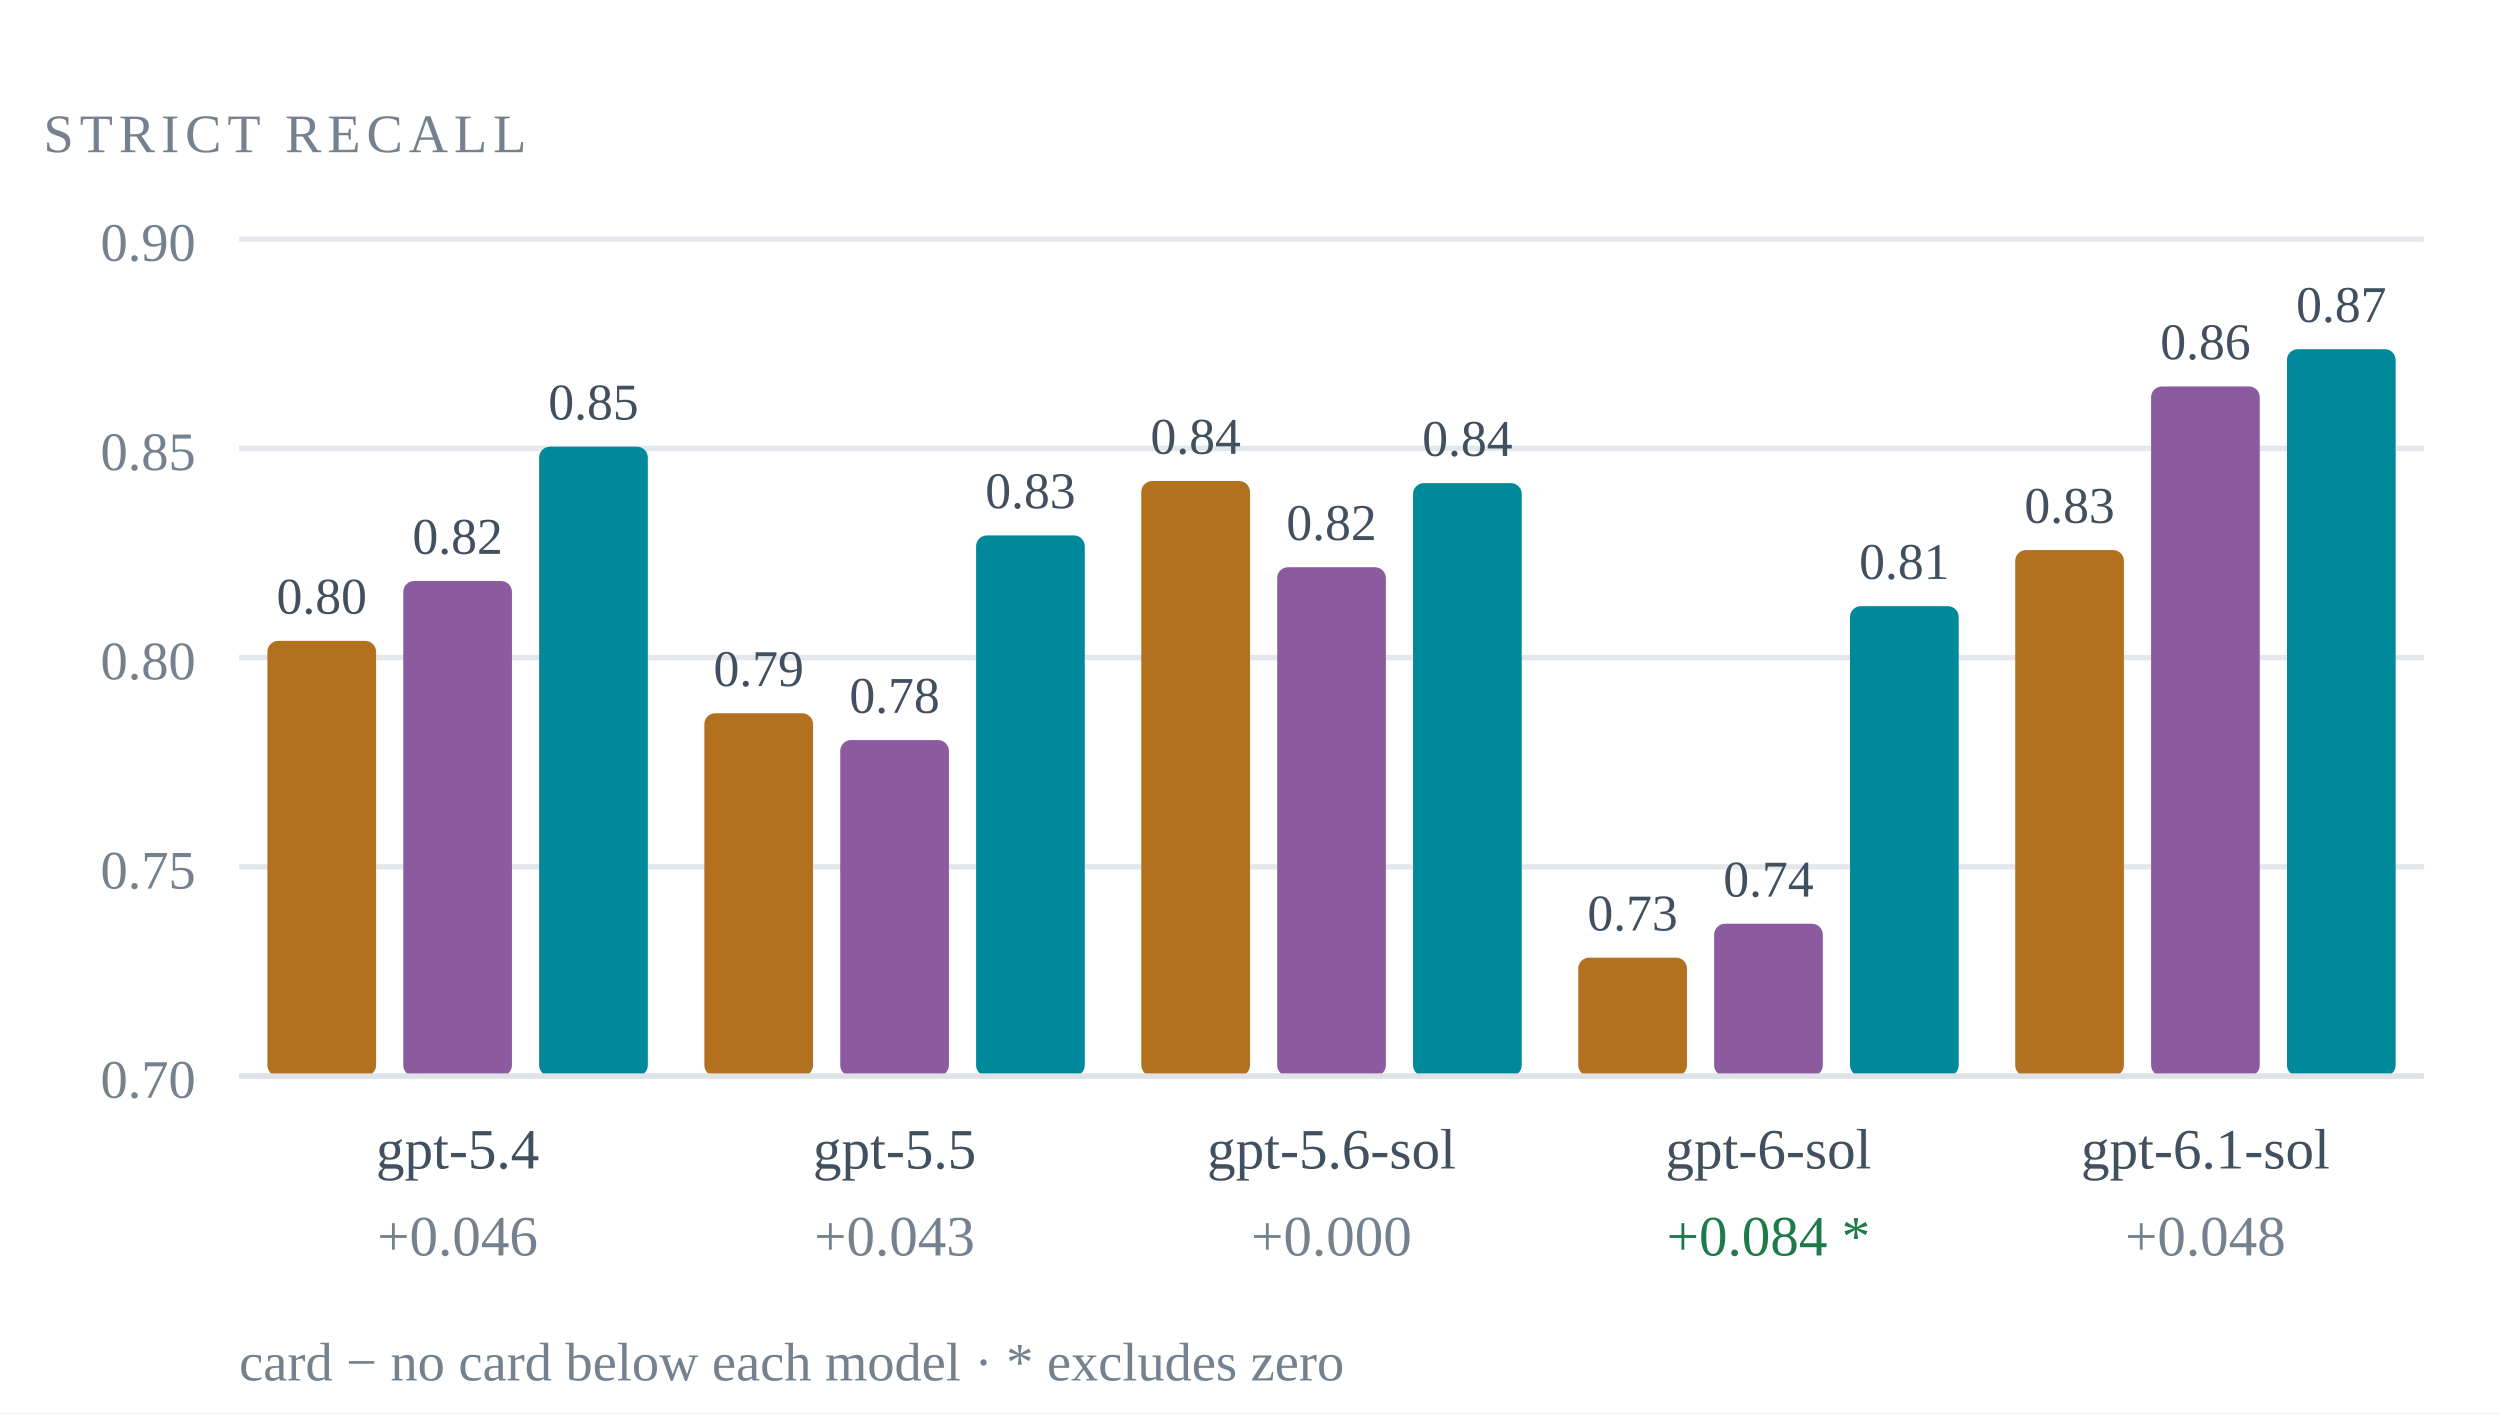
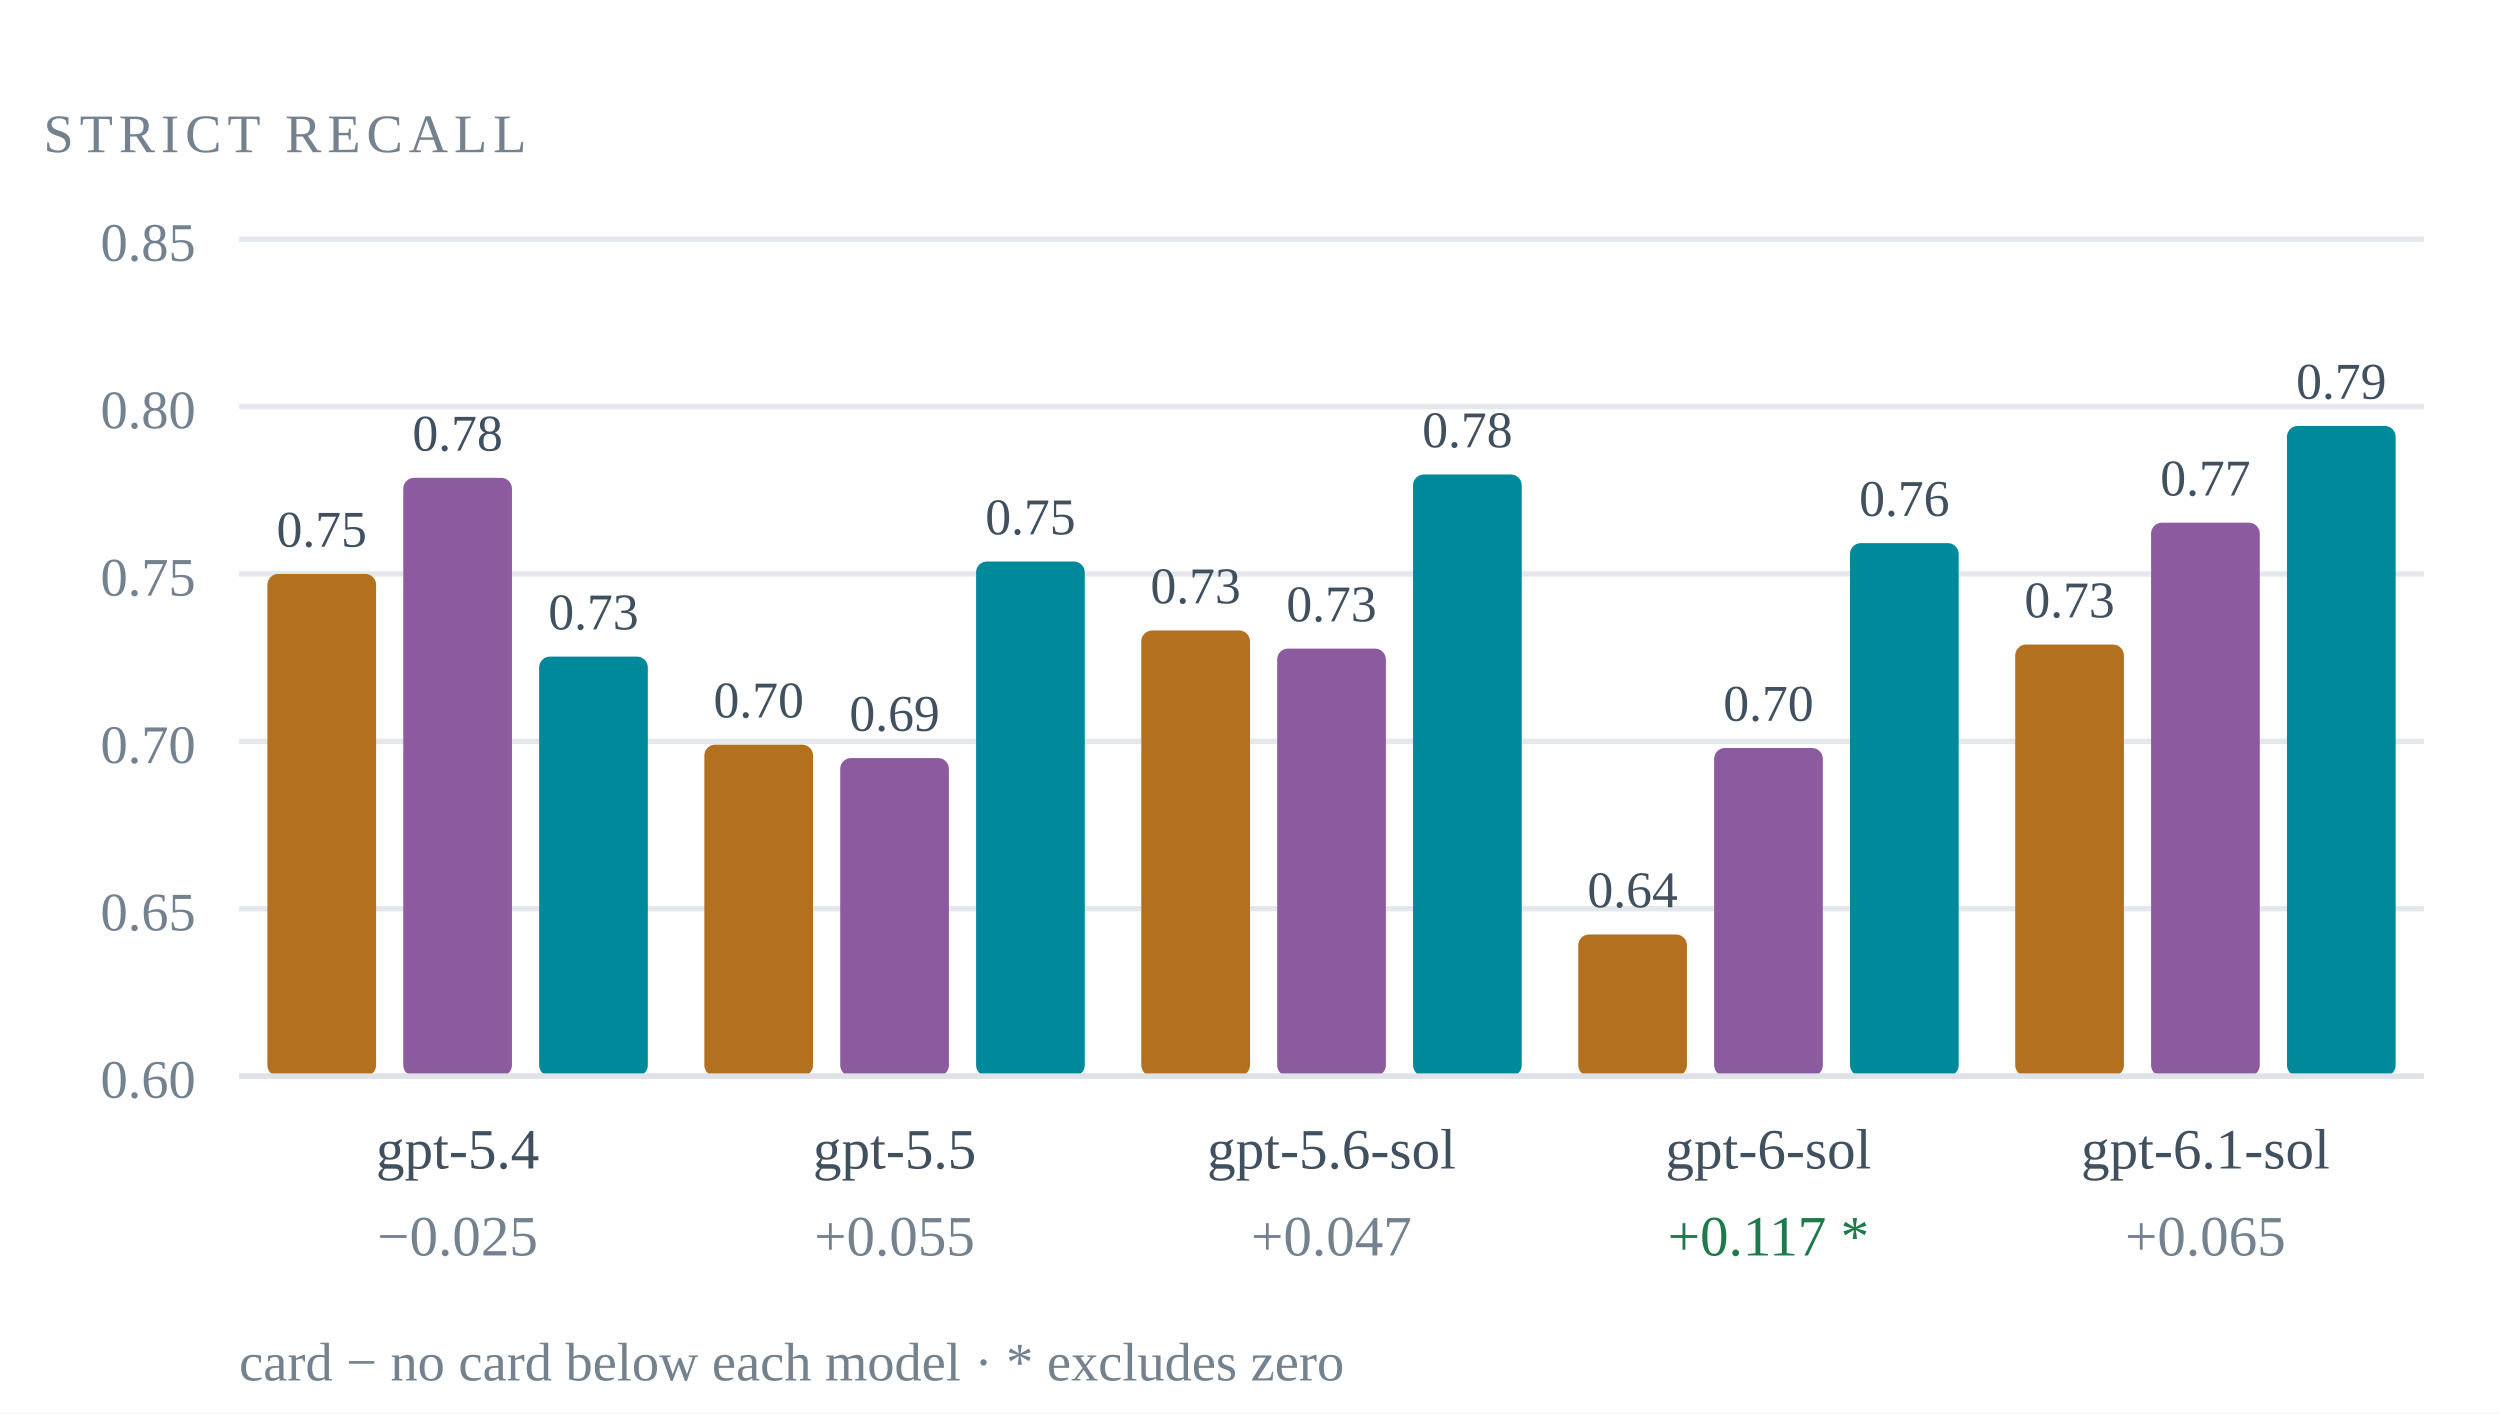
<svg xmlns="http://www.w3.org/2000/svg" width="460" height="260" viewBox="0 0 460 260" role="img" aria-label="Recall for each proposer model under each condition">
  <rect width="100%" height="100%" fill="#FFFFFF" />
  <line x1="44" y1="198" x2="446" y2="198" stroke="#E4E8EC" />
-   <text x="36" y="202" text-anchor="end" font-size="10" fill="#74828F">0.70</text>
-   <line x1="44" y1="159.5" x2="446" y2="159.5" stroke="#E4E8EC" />
-   <text x="36" y="163.5" text-anchor="end" font-size="10" fill="#74828F">0.75</text>
-   <line x1="44" y1="121" x2="446" y2="121" stroke="#E4E8EC" />
-   <text x="36" y="125" text-anchor="end" font-size="10" fill="#74828F">0.80</text>
-   <line x1="44" y1="82.5" x2="446" y2="82.5" stroke="#E4E8EC" />
-   <text x="36" y="86.5" text-anchor="end" font-size="10" fill="#74828F">0.85</text>
+   <text x="36" y="202" text-anchor="end" font-size="10" fill="#74828F">0.60</text>
+   <line x1="44" y1="167.2" x2="446" y2="167.2" stroke="#E4E8EC" />
+   <text x="36" y="171.2" text-anchor="end" font-size="10" fill="#74828F">0.65</text>
+   <line x1="44" y1="136.4" x2="446" y2="136.4" stroke="#E4E8EC" />
+   <text x="36" y="140.4" text-anchor="end" font-size="10" fill="#74828F">0.70</text>
+   <line x1="44" y1="105.6" x2="446" y2="105.6" stroke="#E4E8EC" />
+   <text x="36" y="109.6" text-anchor="end" font-size="10" fill="#74828F">0.75</text>
+   <line x1="44" y1="74.8" x2="446" y2="74.8" stroke="#E4E8EC" />
+   <text x="36" y="78.8" text-anchor="end" font-size="10" fill="#74828F">0.80</text>
  <line x1="44" y1="44" x2="446" y2="44" stroke="#E4E8EC" />
-   <text x="36" y="48" text-anchor="end" font-size="10" fill="#74828F">0.90</text>
-   <rect x="49.2" y="117.92" width="20" height="80.08" rx="2" fill="#B3701F" />
-   <text x="59.2" y="112.92" text-anchor="middle" font-size="9.5" fill="#41505F">0.80</text>
-   <rect x="74.2" y="106.909" width="20" height="91.091" rx="2" fill="#8C5A9E" />
-   <text x="84.2" y="101.909" text-anchor="middle" font-size="9.5" fill="#41505F">0.82</text>
-   <rect x="99.2" y="82.192" width="20" height="115.808" rx="2" fill="#00899B" />
-   <text x="109.2" y="77.192" text-anchor="middle" font-size="9.5" fill="#41505F">0.85</text>
+   <text x="36" y="48" text-anchor="end" font-size="10" fill="#74828F">0.85</text>
+   <rect x="49.2" y="105.6" width="20" height="92.4" rx="2" fill="#B3701F" />
+   <text x="59.2" y="100.6" text-anchor="middle" font-size="9.5" fill="#41505F">0.75</text>
+   <rect x="74.2" y="87.921" width="20" height="110.079" rx="2" fill="#8C5A9E" />
+   <text x="84.2" y="82.921" text-anchor="middle" font-size="9.5" fill="#41505F">0.78</text>
+   <rect x="99.2" y="120.815" width="20" height="77.185" rx="2" fill="#00899B" />
+   <text x="109.2" y="115.815" text-anchor="middle" font-size="9.5" fill="#41505F">0.73</text>
  <text x="84.2" y="215" text-anchor="middle" font-size="10.5" fill="#41505F">gpt-5.4</text>
-   <text x="84.2" y="231" text-anchor="middle" font-size="10.5" fill="#74828F">+0.046</text>
-   <rect x="129.6" y="131.241" width="20" height="66.759" rx="2" fill="#B3701F" />
-   <text x="139.6" y="126.241" text-anchor="middle" font-size="9.5" fill="#41505F">0.79</text>
-   <rect x="154.6" y="136.169" width="20" height="61.831" rx="2" fill="#8C5A9E" />
-   <text x="164.6" y="131.169" text-anchor="middle" font-size="9.5" fill="#41505F">0.78</text>
-   <rect x="179.6" y="98.516" width="20" height="99.484" rx="2" fill="#00899B" />
-   <text x="189.6" y="93.516" text-anchor="middle" font-size="9.5" fill="#41505F">0.83</text>
+   <text x="84.2" y="231" text-anchor="middle" font-size="10.5" fill="#74828F">−0.025</text>
+   <rect x="129.6" y="137.016" width="20" height="60.984" rx="2" fill="#B3701F" />
+   <text x="139.6" y="132.016" text-anchor="middle" font-size="9.5" fill="#41505F">0.70</text>
+   <rect x="154.6" y="139.48" width="20" height="58.52" rx="2" fill="#8C5A9E" />
+   <text x="164.6" y="134.48" text-anchor="middle" font-size="9.5" fill="#41505F">0.69</text>
+   <rect x="179.6" y="103.321" width="20" height="94.679" rx="2" fill="#00899B" />
+   <text x="189.6" y="98.321" text-anchor="middle" font-size="9.5" fill="#41505F">0.75</text>
  <text x="164.6" y="215" text-anchor="middle" font-size="10.5" fill="#41505F">gpt-5.5</text>
-   <text x="164.6" y="231" text-anchor="middle" font-size="10.5" fill="#74828F">+0.043</text>
-   <rect x="210" y="88.506" width="20" height="109.494" rx="2" fill="#B3701F" />
-   <text x="220" y="83.506" text-anchor="middle" font-size="9.5" fill="#41505F">0.84</text>
-   <rect x="235" y="104.368" width="20" height="93.632" rx="2" fill="#8C5A9E" />
-   <text x="245" y="99.368" text-anchor="middle" font-size="9.5" fill="#41505F">0.82</text>
-   <rect x="260" y="88.891" width="20" height="109.109" rx="2" fill="#00899B" />
-   <text x="270" y="83.891" text-anchor="middle" font-size="9.5" fill="#41505F">0.84</text>
+   <text x="164.6" y="231" text-anchor="middle" font-size="10.5" fill="#74828F">+0.055</text>
+   <rect x="210" y="116.01" width="20" height="81.99" rx="2" fill="#B3701F" />
+   <text x="220" y="111.01" text-anchor="middle" font-size="9.5" fill="#41505F">0.73</text>
+   <rect x="235" y="119.337" width="20" height="78.663" rx="2" fill="#8C5A9E" />
+   <text x="245" y="114.337" text-anchor="middle" font-size="9.5" fill="#41505F">0.73</text>
+   <rect x="260" y="87.305" width="20" height="110.695" rx="2" fill="#00899B" />
+   <text x="270" y="82.305" text-anchor="middle" font-size="9.5" fill="#41505F">0.78</text>
  <text x="245" y="215" text-anchor="middle" font-size="10.5" fill="#41505F">gpt-5.6-sol</text>
-   <text x="245" y="231" text-anchor="middle" font-size="10.5" fill="#74828F">+0.000</text>
-   <rect x="290.4" y="176.209" width="20" height="21.791" rx="2" fill="#B3701F" />
-   <text x="300.4" y="171.209" text-anchor="middle" font-size="9.5" fill="#41505F">0.73</text>
-   <rect x="315.4" y="169.972" width="20" height="28.028" rx="2" fill="#8C5A9E" />
-   <text x="325.4" y="164.972" text-anchor="middle" font-size="9.5" fill="#41505F">0.74</text>
-   <rect x="340.4" y="111.529" width="20" height="86.471" rx="2" fill="#00899B" />
-   <text x="350.4" y="106.529" text-anchor="middle" font-size="9.5" fill="#41505F">0.81</text>
+   <text x="245" y="231" text-anchor="middle" font-size="10.5" fill="#74828F">+0.047</text>
+   <rect x="290.4" y="171.943" width="20" height="26.057" rx="2" fill="#B3701F" />
+   <text x="300.4" y="166.943" text-anchor="middle" font-size="9.5" fill="#41505F">0.64</text>
+   <rect x="315.4" y="137.632" width="20" height="60.368" rx="2" fill="#8C5A9E" />
+   <text x="325.4" y="132.632" text-anchor="middle" font-size="9.5" fill="#41505F">0.70</text>
+   <rect x="340.4" y="99.933" width="20" height="98.067" rx="2" fill="#00899B" />
+   <text x="350.4" y="94.933" text-anchor="middle" font-size="9.5" fill="#41505F">0.76</text>
  <text x="325.4" y="215" text-anchor="middle" font-size="10.5" fill="#41505F">gpt-6-sol</text>
-   <text x="325.4" y="231" text-anchor="middle" font-size="10.5" fill="#1E7A4B">+0.084 *</text>
-   <rect x="370.8" y="101.211" width="20" height="96.789" rx="2" fill="#B3701F" />
-   <text x="380.8" y="96.211" text-anchor="middle" font-size="9.5" fill="#41505F">0.83</text>
-   <rect x="395.8" y="71.104" width="20" height="126.896" rx="2" fill="#8C5A9E" />
-   <text x="405.8" y="66.104" text-anchor="middle" font-size="9.5" fill="#41505F">0.86</text>
-   <rect x="420.8" y="64.251" width="20" height="133.749" rx="2" fill="#00899B" />
-   <text x="430.8" y="59.251" text-anchor="middle" font-size="9.5" fill="#41505F">0.87</text>
+   <text x="325.4" y="231" text-anchor="middle" font-size="10.5" fill="#1E7A4B">+0.117 *</text>
+   <rect x="370.8" y="118.598" width="20" height="79.402" rx="2" fill="#B3701F" />
+   <text x="380.8" y="113.598" text-anchor="middle" font-size="9.5" fill="#41505F">0.73</text>
+   <rect x="395.8" y="96.175" width="20" height="101.825" rx="2" fill="#8C5A9E" />
+   <text x="405.8" y="91.175" text-anchor="middle" font-size="9.5" fill="#41505F">0.77</text>
+   <rect x="420.8" y="78.373" width="20" height="119.627" rx="2" fill="#00899B" />
+   <text x="430.8" y="73.373" text-anchor="middle" font-size="9.5" fill="#41505F">0.79</text>
  <text x="405.8" y="215" text-anchor="middle" font-size="10.5" fill="#41505F">gpt-6.1-sol</text>
-   <text x="405.8" y="231" text-anchor="middle" font-size="10.5" fill="#74828F">+0.048</text>
+   <text x="405.8" y="231" text-anchor="middle" font-size="10.5" fill="#74828F">+0.065</text>
  <line x1="44" y1="198" x2="446" y2="198" stroke="#DFE3E8" />
  <text x="8" y="28" font-size="10" fill="#74828F" letter-spacing="1.1">STRICT RECALL</text>
  <text x="44" y="254" font-size="10" fill="#74828F">card − no card below each model · * excludes zero</text>
</svg>
